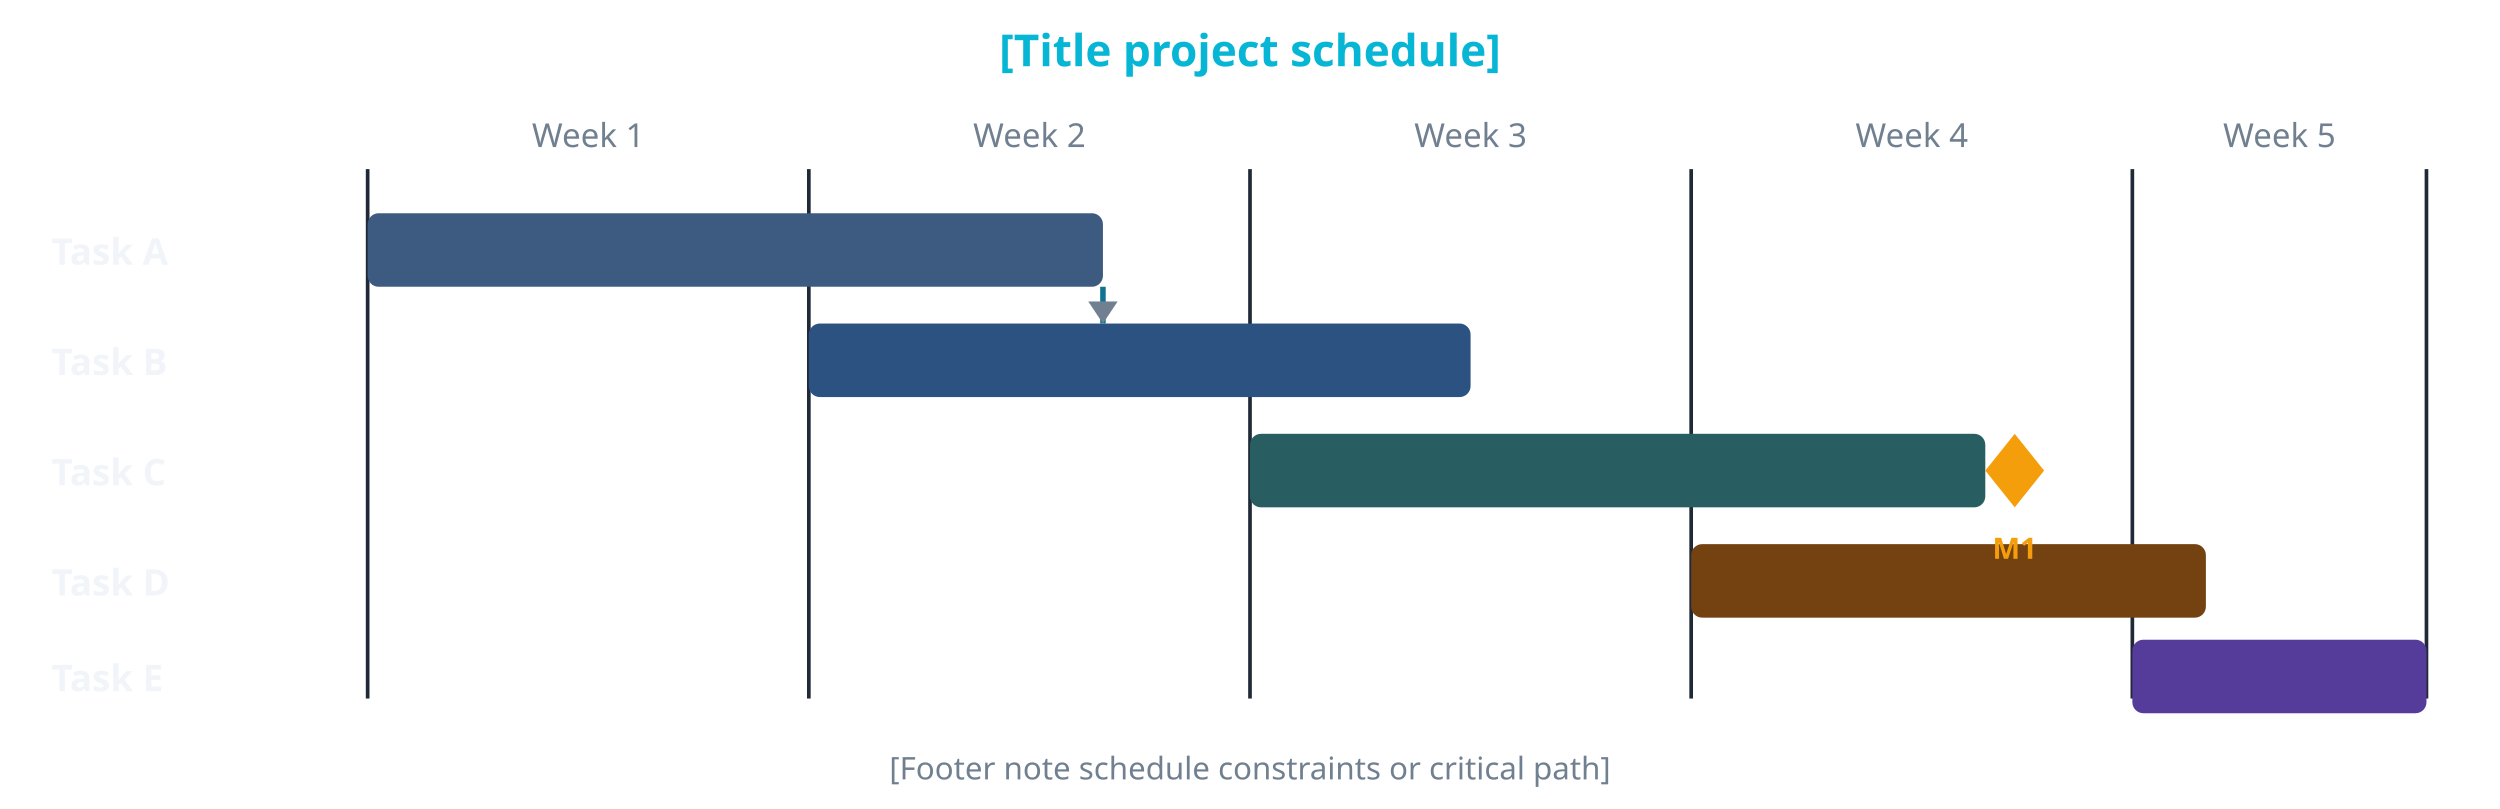
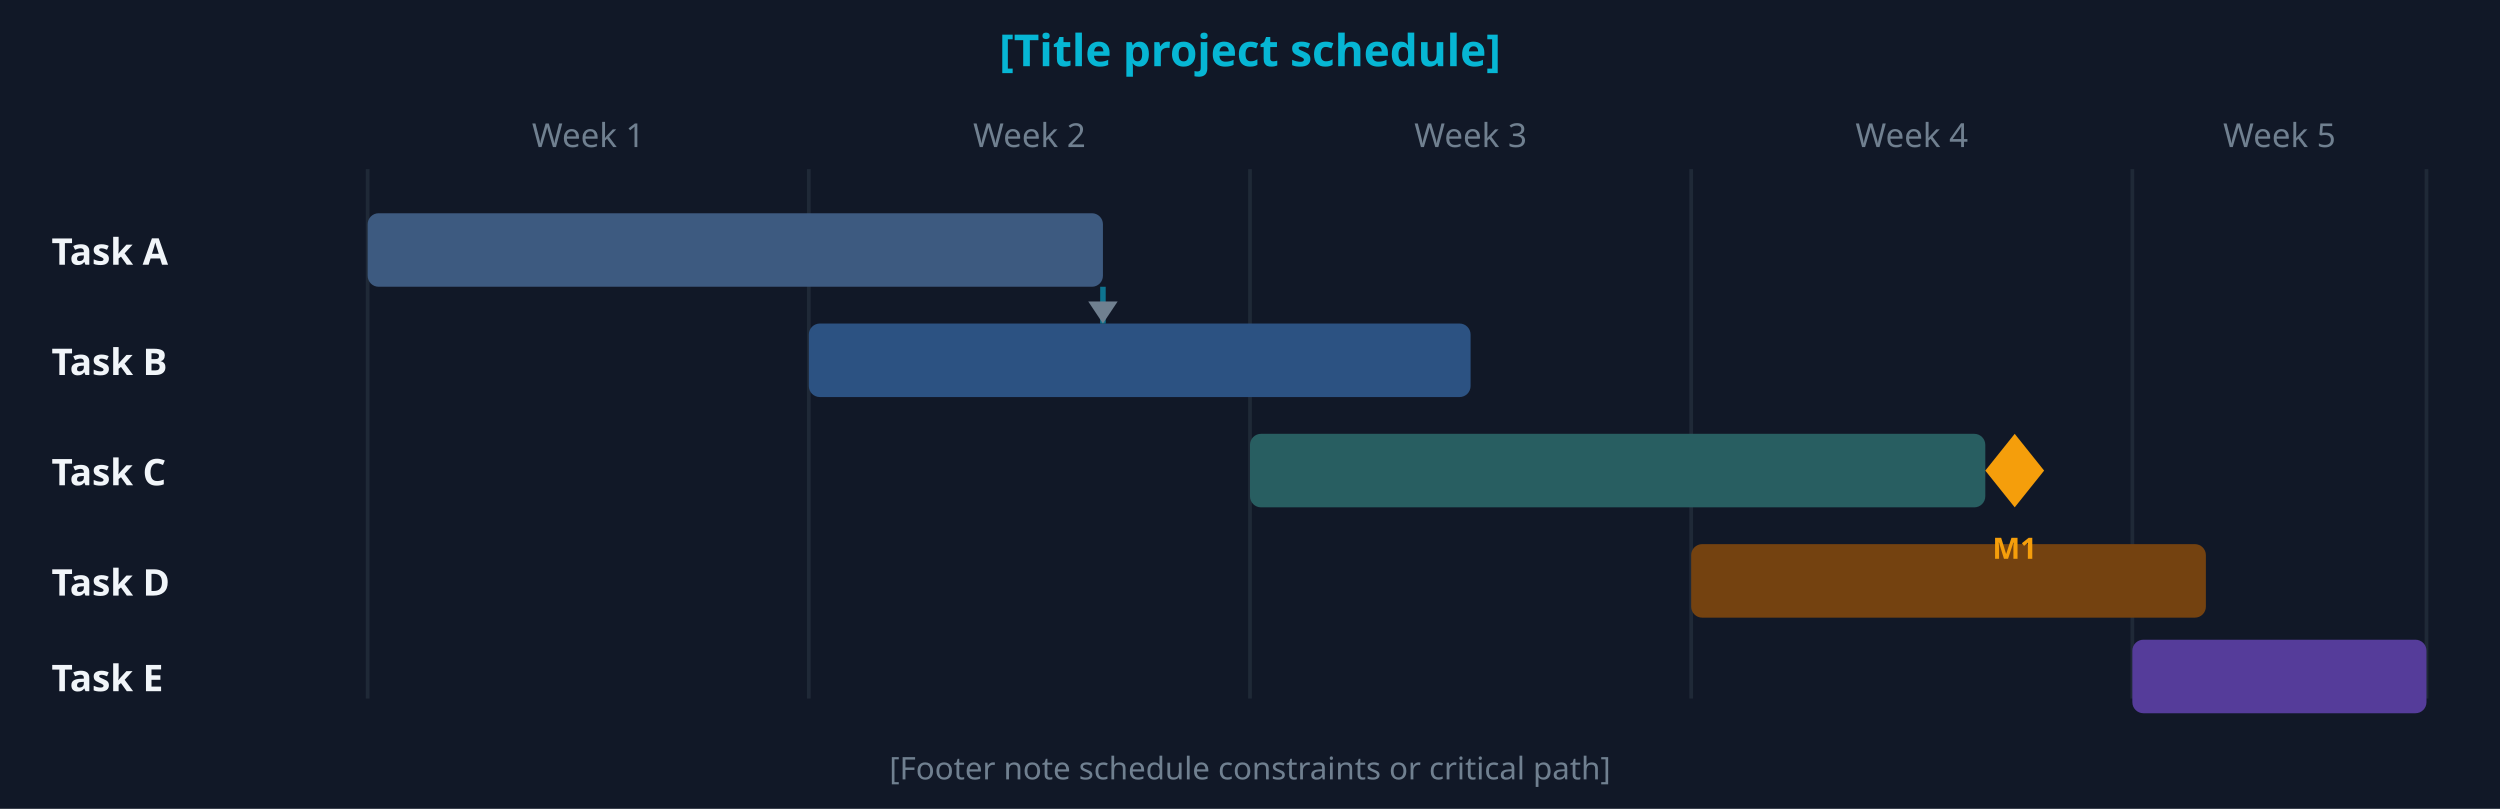
<svg xmlns="http://www.w3.org/2000/svg" viewBox="0 0 680 220" width="680" height="220" role="img" aria-labelledby="title desc">
-   <rect width="100%" height="100%" fill="none" />
+   <rect width="100%" height="100%" fill="#111827" />
  <g font-family="system-ui, Segoe UI, sans-serif">
    <text x="340" y="18" text-anchor="middle" font-weight="700" font-size="12" fill="#06B6D4">[Title  project schedule]</text>
    <text x="160" y="40" text-anchor="middle" font-size="9" fill="#708090">Week 1</text>
    <text x="280" y="40" text-anchor="middle" font-size="9" fill="#708090">Week 2</text>
    <text x="400" y="40" text-anchor="middle" font-size="9" fill="#708090">Week 3</text>
    <text x="520" y="40" text-anchor="middle" font-size="9" fill="#708090">Week 4</text>
    <text x="620" y="40" text-anchor="middle" font-size="9" fill="#708090">Week 5</text>
    <g stroke="#1f2937" stroke-width="1">
      <line x1="100" y1="46" x2="100" y2="190" />
      <line x1="220" y1="46" x2="220" y2="190" />
      <line x1="340" y1="46" x2="340" y2="190" />
      <line x1="460" y1="46" x2="460" y2="190" />
      <line x1="580" y1="46" x2="580" y2="190" />
      <line x1="660" y1="46" x2="660" y2="190" />
    </g>
    <text x="14" y="72" font-size="10" fill="#F1F5F9" font-weight="600">Task A</text>
    <text x="14" y="102" font-size="10" fill="#F1F5F9" font-weight="600">Task B</text>
    <text x="14" y="132" font-size="10" fill="#F1F5F9" font-weight="600">Task C</text>
    <text x="14" y="162" font-size="10" fill="#F1F5F9" font-weight="600">Task D</text>
    <text x="14" y="188" font-size="10" fill="#F1F5F9" font-weight="600">Task E</text>
    <rect x="100" y="58" width="200" height="20" rx="3" fill="#3d5a80" />
    <rect x="220" y="88" width="180" height="20" rx="3" fill="#2c5282" />
    <rect x="340" y="118" width="200" height="20" rx="3" fill="#285e61" />
    <rect x="460" y="148" width="140" height="20" rx="3" fill="#744210" />
    <rect x="580" y="174" width="80" height="20" rx="3" fill="#553c9a" />
    <polygon points="540,128 548,118 556,128 548,138" fill="#F59E0B" />
    <text x="548" y="152" text-anchor="middle" font-size="8" fill="#F59E0B" font-weight="600">M1</text>
    <line x1="300" y1="78" x2="300" y2="88" stroke="#0e7490" stroke-width="1.5" />
    <polygon points="300,88 296,82 304,82" fill="#708090" />
  </g>
  <text x="340" y="212" text-anchor="middle" font-family="system-ui, sans-serif" font-size="8.5" fill="#708090">[Footer note  schedule constraints or critical path]</text>
</svg>
